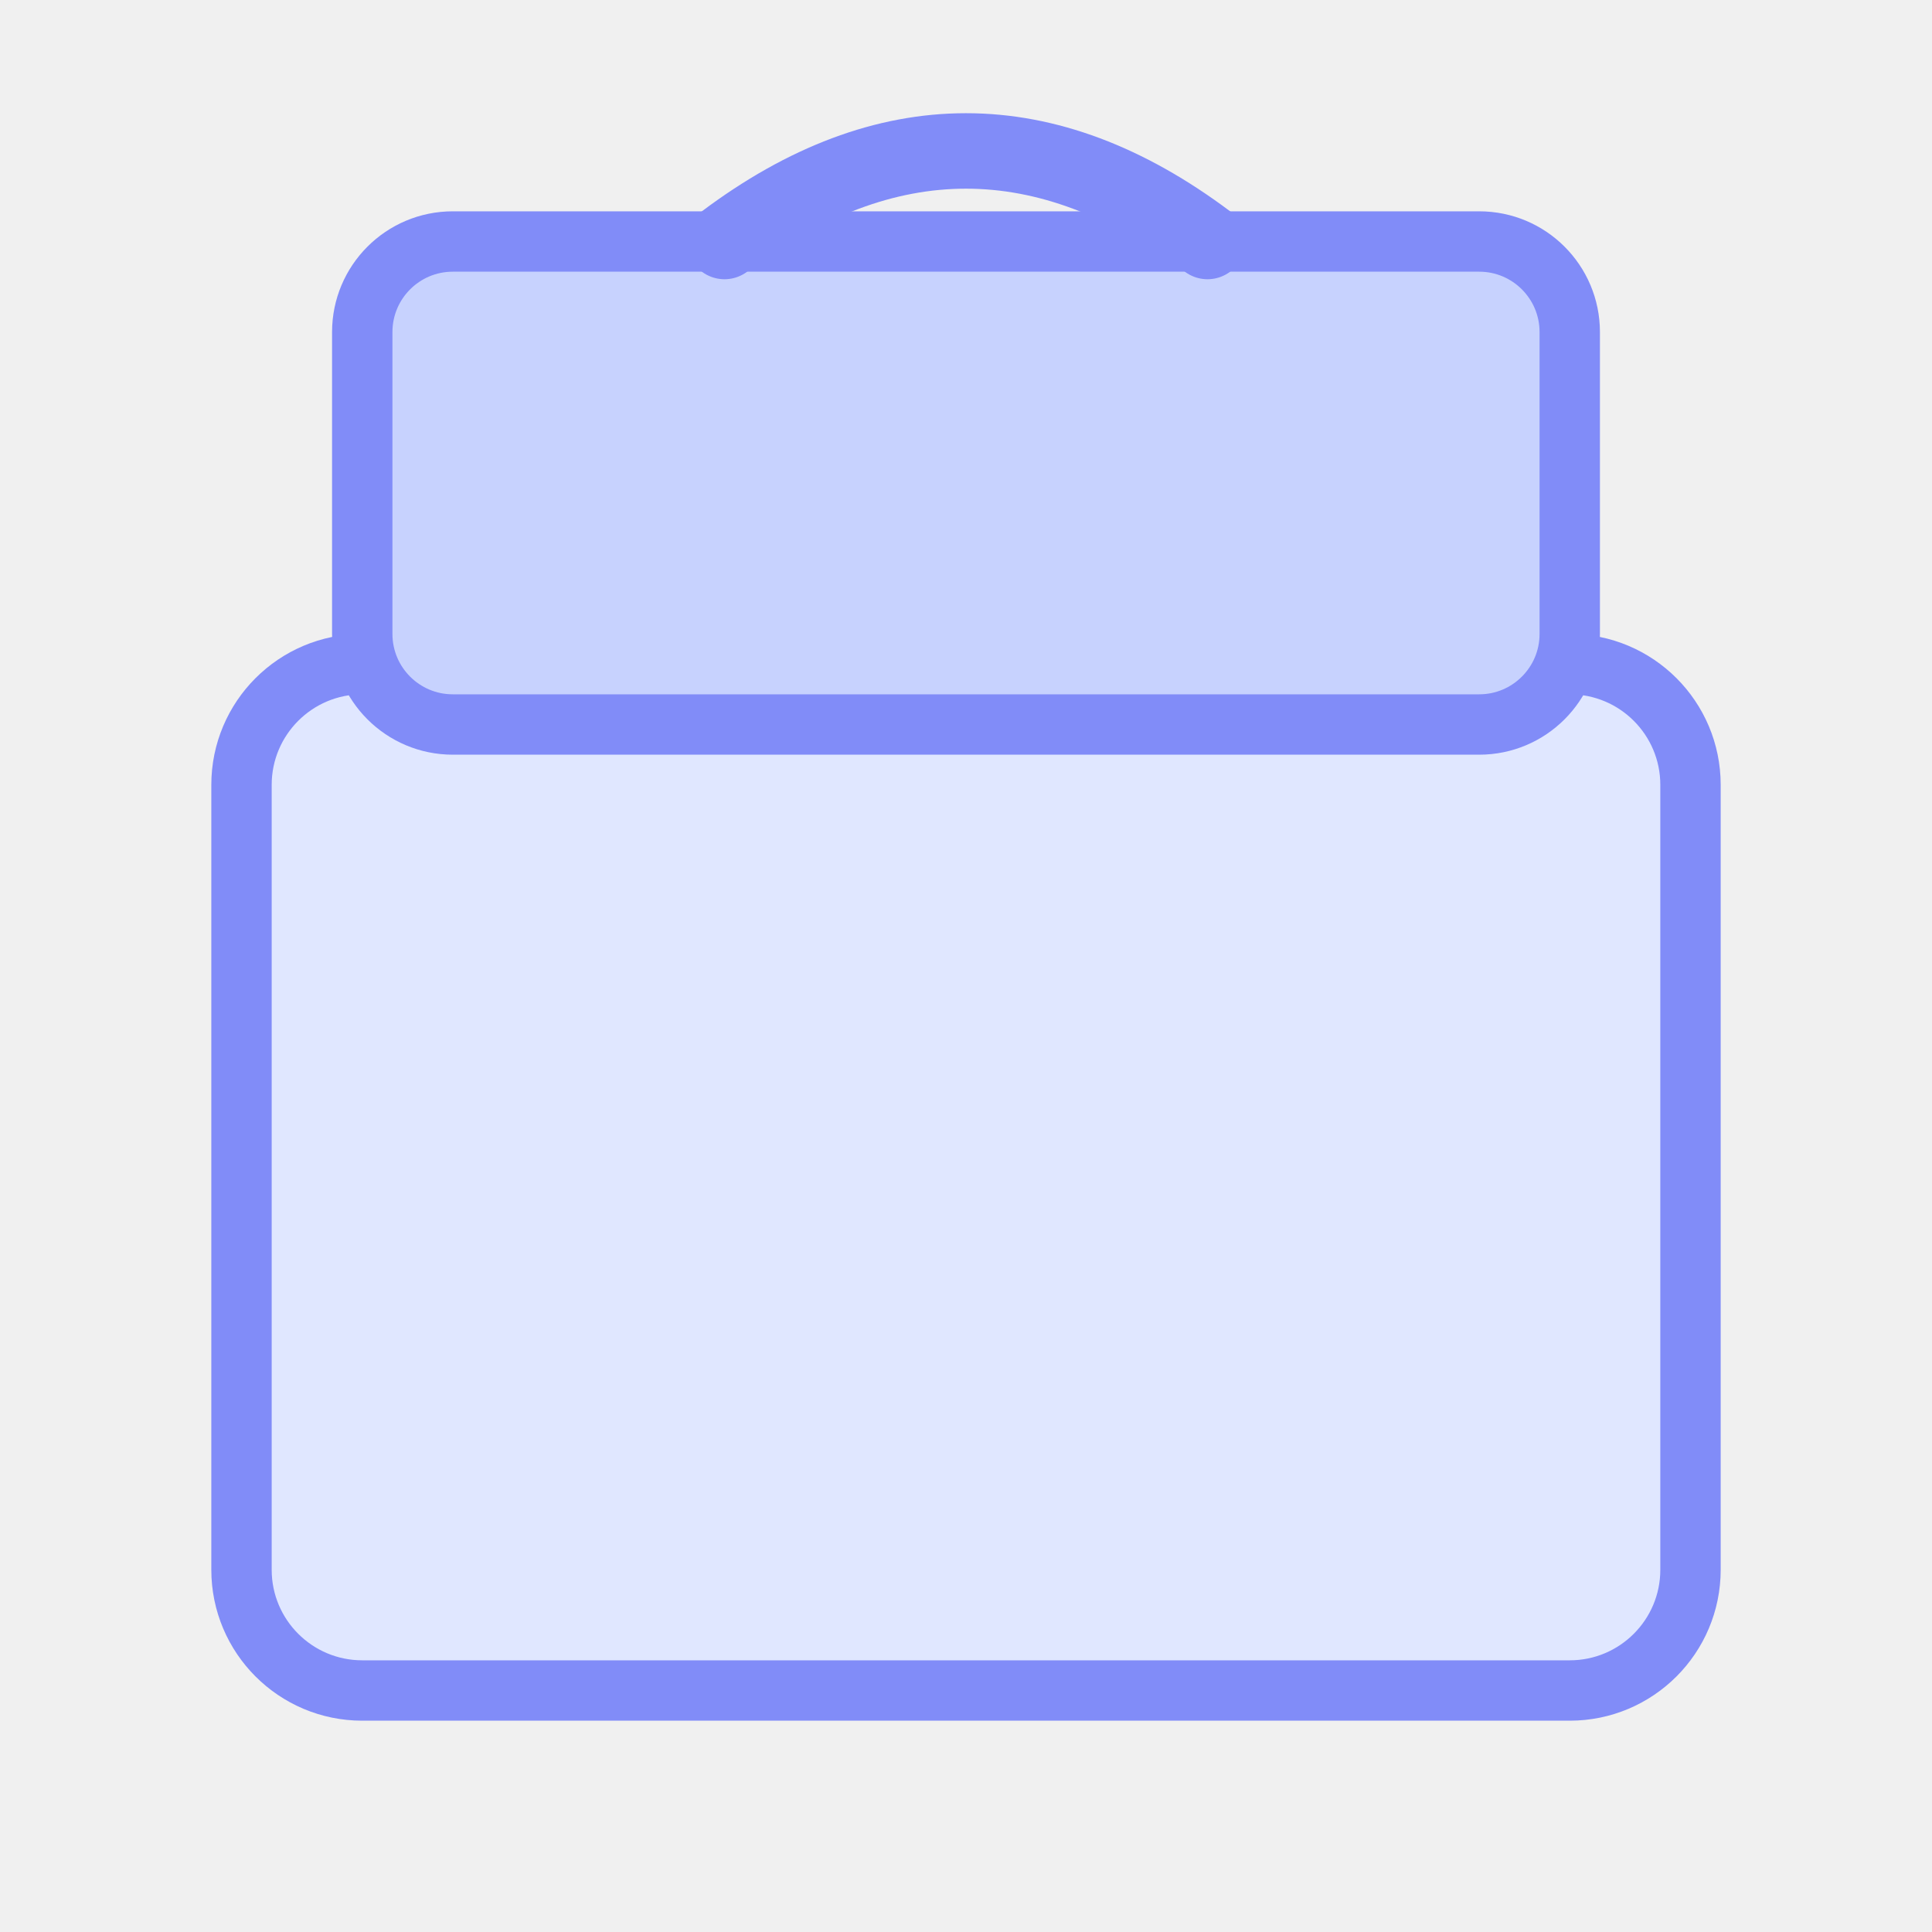
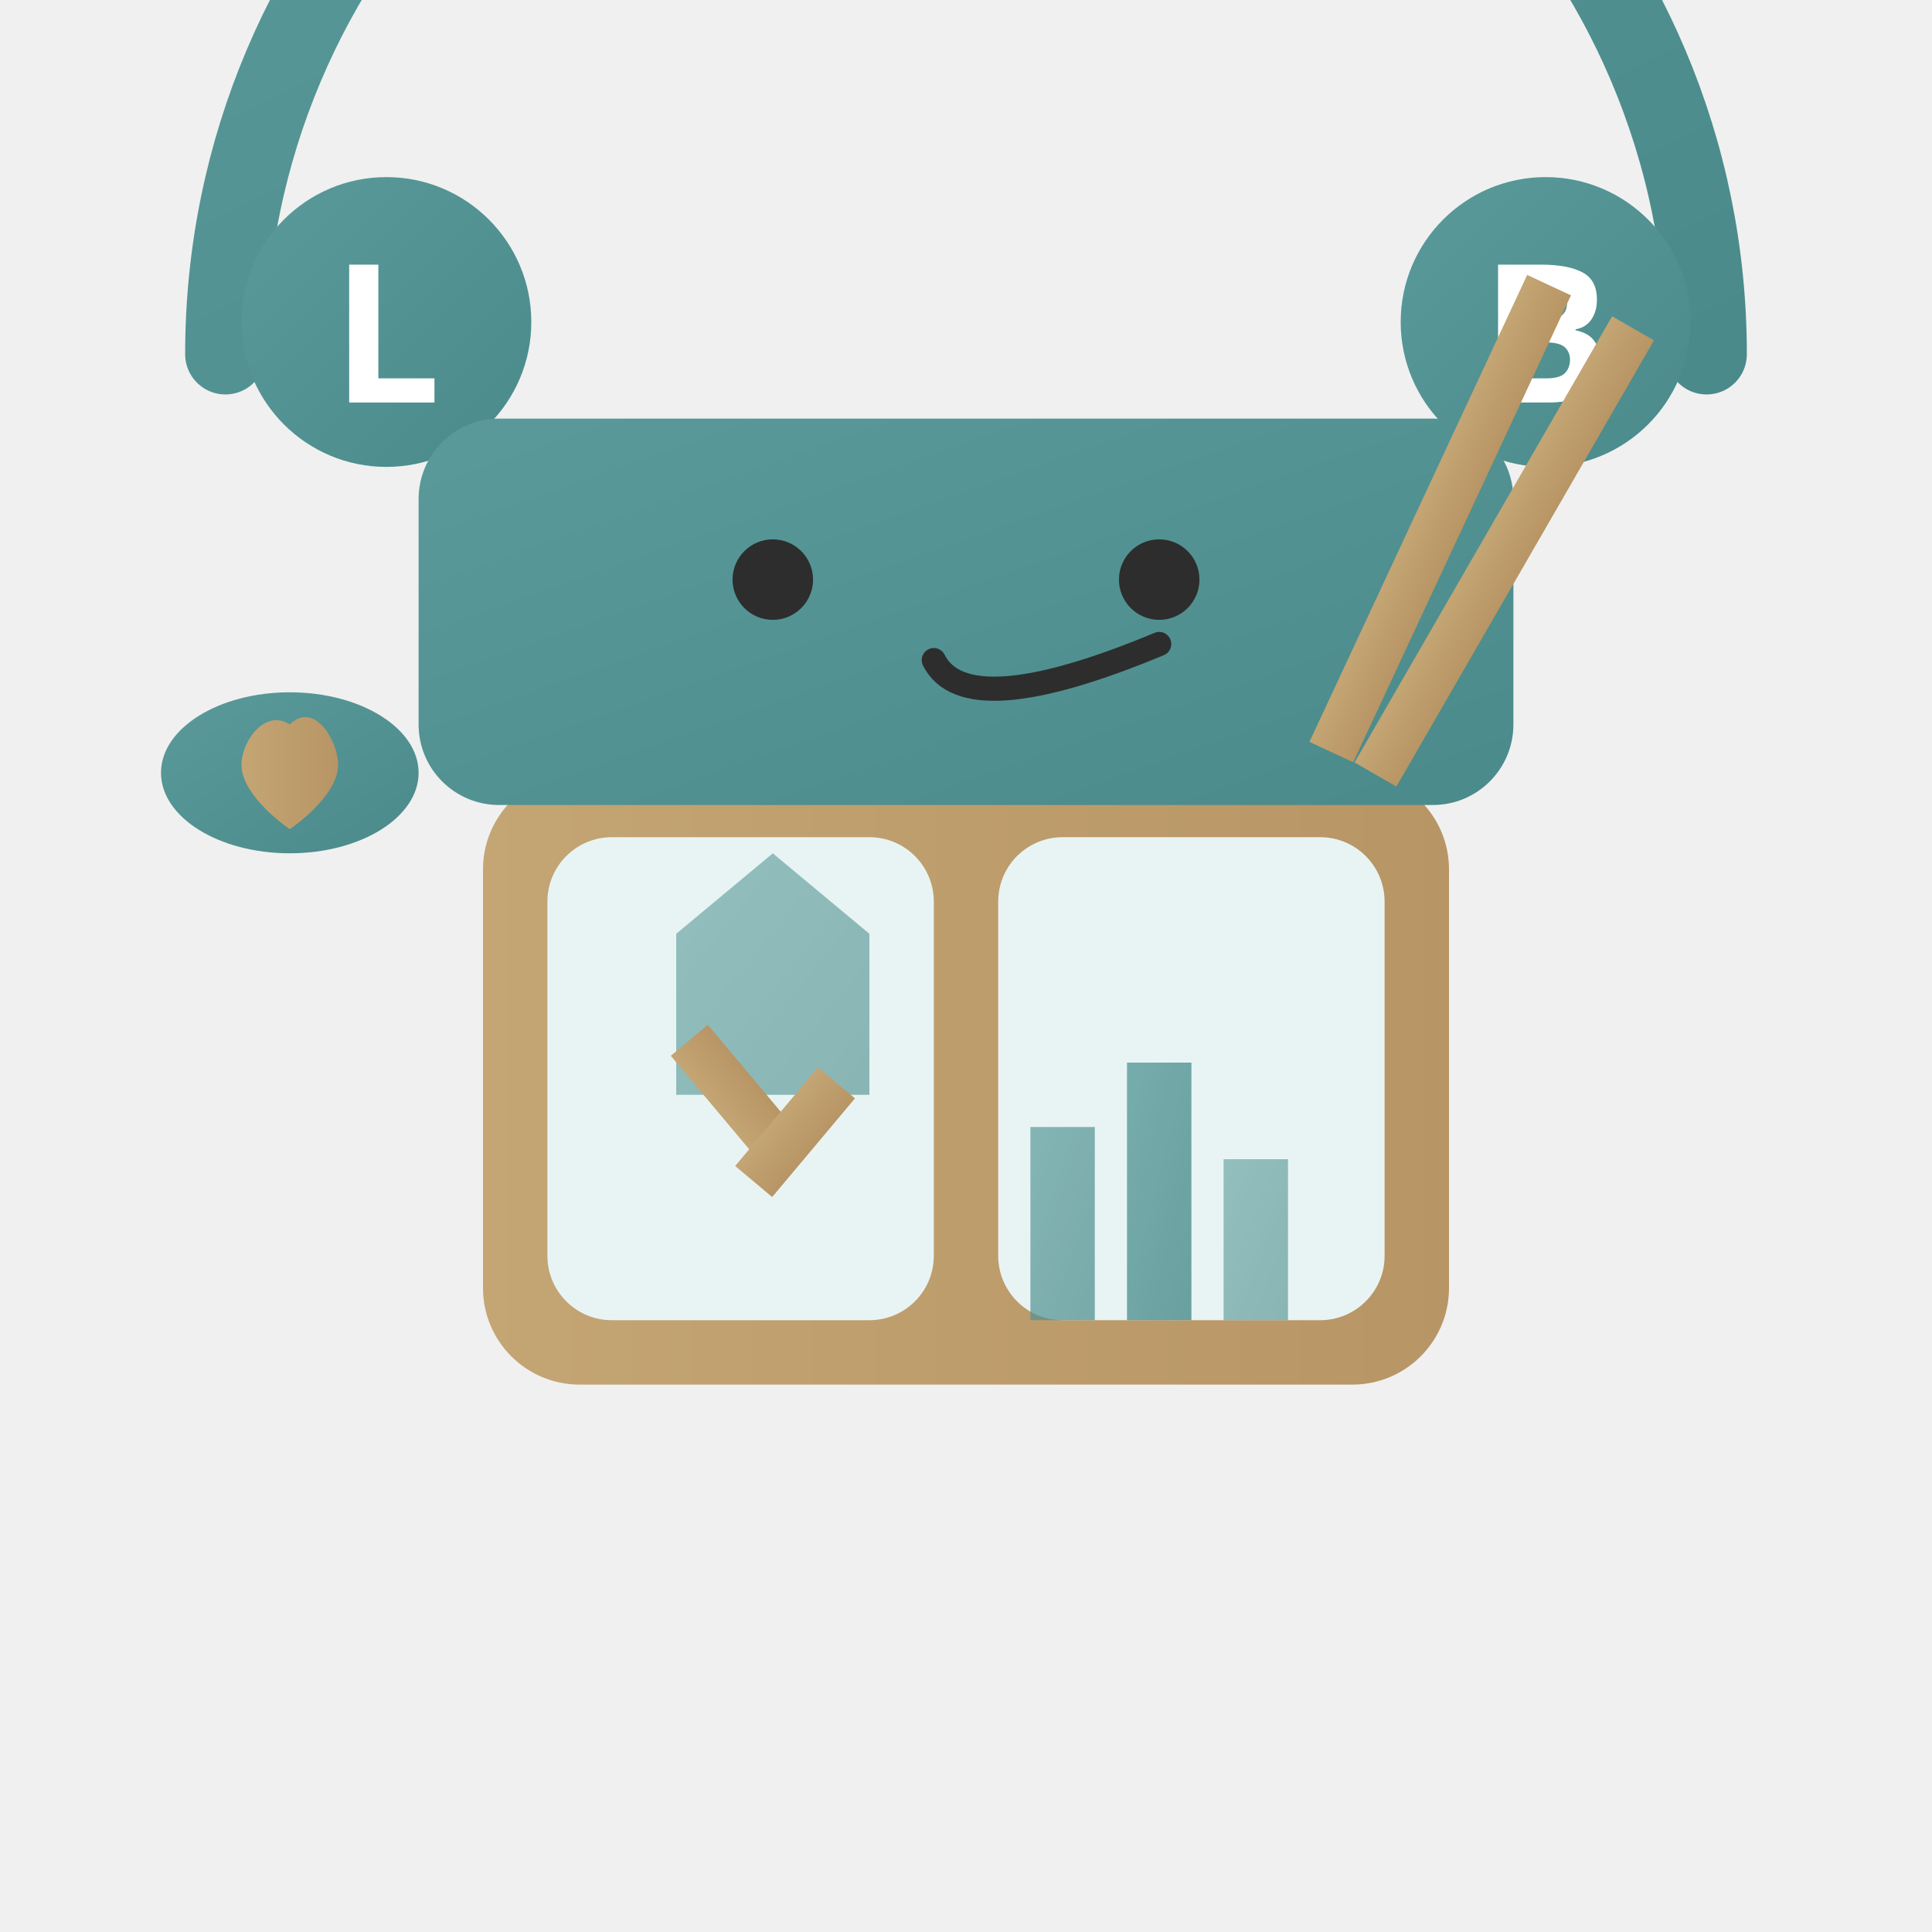
- <svg xmlns="http://www.w3.org/2000/svg" viewBox="0 0 64 64">
-   <rect x="8" y="22" width="48" height="34" rx="4" fill="#e0e7ff" stroke="#818cf8" stroke-width="2" />
-   <rect x="12" y="8" width="40" height="16" rx="3" fill="#c7d2fe" stroke="#818cf8" stroke-width="2" />
-   <path d="M24 8 Q32 2 40 8" fill="none" stroke="#818cf8" stroke-width="2.5" stroke-linecap="round" />
+ <svg xmlns="http://www.w3.org/2000/svg" viewBox="0 0 120 120">
+   <defs>
+     <linearGradient id="teal" x1="0%" y1="0%" x2="100%" y2="100%">
+       <stop offset="0%" style="stop-color:#5a9a9a" />
+       <stop offset="100%" style="stop-color:#4a8a8a" />
+     </linearGradient>
+     <linearGradient id="orange" x1="0%" y1="0%" x2="100%" y2="0%">
+       <stop offset="0%" style="stop-color:#c4a574" />
+       <stop offset="100%" style="stop-color:#b89564" />
+     </linearGradient>
+   </defs>
+   <path d="M 14 22 A 46 46 0 0 1 106 22" fill="none" stroke="url(#teal)" stroke-width="5" stroke-linecap="round" />
+   <circle cx="24" cy="20" r="9" fill="url(#teal)" />
+   <text x="24" y="25" text-anchor="middle" fill="white" font-family="system-ui,sans-serif" font-size="12" font-weight="bold">L</text>
+   <circle cx="96" cy="20" r="9" fill="url(#teal)" />
+   <text x="96" y="25" text-anchor="middle" fill="white" font-family="system-ui,sans-serif" font-size="12" font-weight="bold">B</text>
+   <rect x="30" y="48" width="60" height="38" rx="6" fill="url(#orange)" />
+   <rect x="34" y="52" width="24" height="30" rx="4" fill="#e8f4f4" />
+   <path d="M42 58 l6 -5 l6 5 v10 h-12 z" fill="url(#teal)" opacity="0.6" />
+   <rect x="44" y="64" width="3" height="8" fill="url(#orange)" transform="rotate(-40 45 68)" />
+   <rect x="48" y="66" width="3" height="8" fill="url(#orange)" transform="rotate(40 49 70)" />
+   <rect x="62" y="52" width="24" height="30" rx="4" fill="#e8f4f4" />
+   <rect x="64" y="70" width="4" height="12" fill="url(#teal)" opacity="0.7" />
+   <rect x="70" y="66" width="4" height="16" fill="url(#teal)" opacity="0.8" />
+   <rect x="76" y="72" width="4" height="10" fill="url(#teal)" opacity="0.6" />
+   <rect x="26" y="26" width="68" height="24" rx="5" fill="url(#teal)" />
+   <circle cx="48" cy="36" r="2.5" fill="#2d2d2d" />
+   <circle cx="72" cy="36" r="2.5" fill="#2d2d2d" />
+   <path d="M 58 41 Q 60 45 72 40" fill="none" stroke="#2d2d2d" stroke-width="1.5" stroke-linecap="round" />
+   <rect x="88" y="16" width="3" height="32" fill="url(#orange)" transform="rotate(25 89 32)" />
+   <rect x="92" y="18" width="3" height="32" fill="url(#orange)" transform="rotate(30 93 34)" />
+   <ellipse cx="18" cy="48" rx="8" ry="5" fill="url(#teal)" />
+   <path d="M18 45 c-1.5-1-3 1-3 2.5 0 2 3 4 3 4 s3-2 3-4c0-1.5-1.5-4-3-2.5z" fill="url(#orange)" />
</svg>
